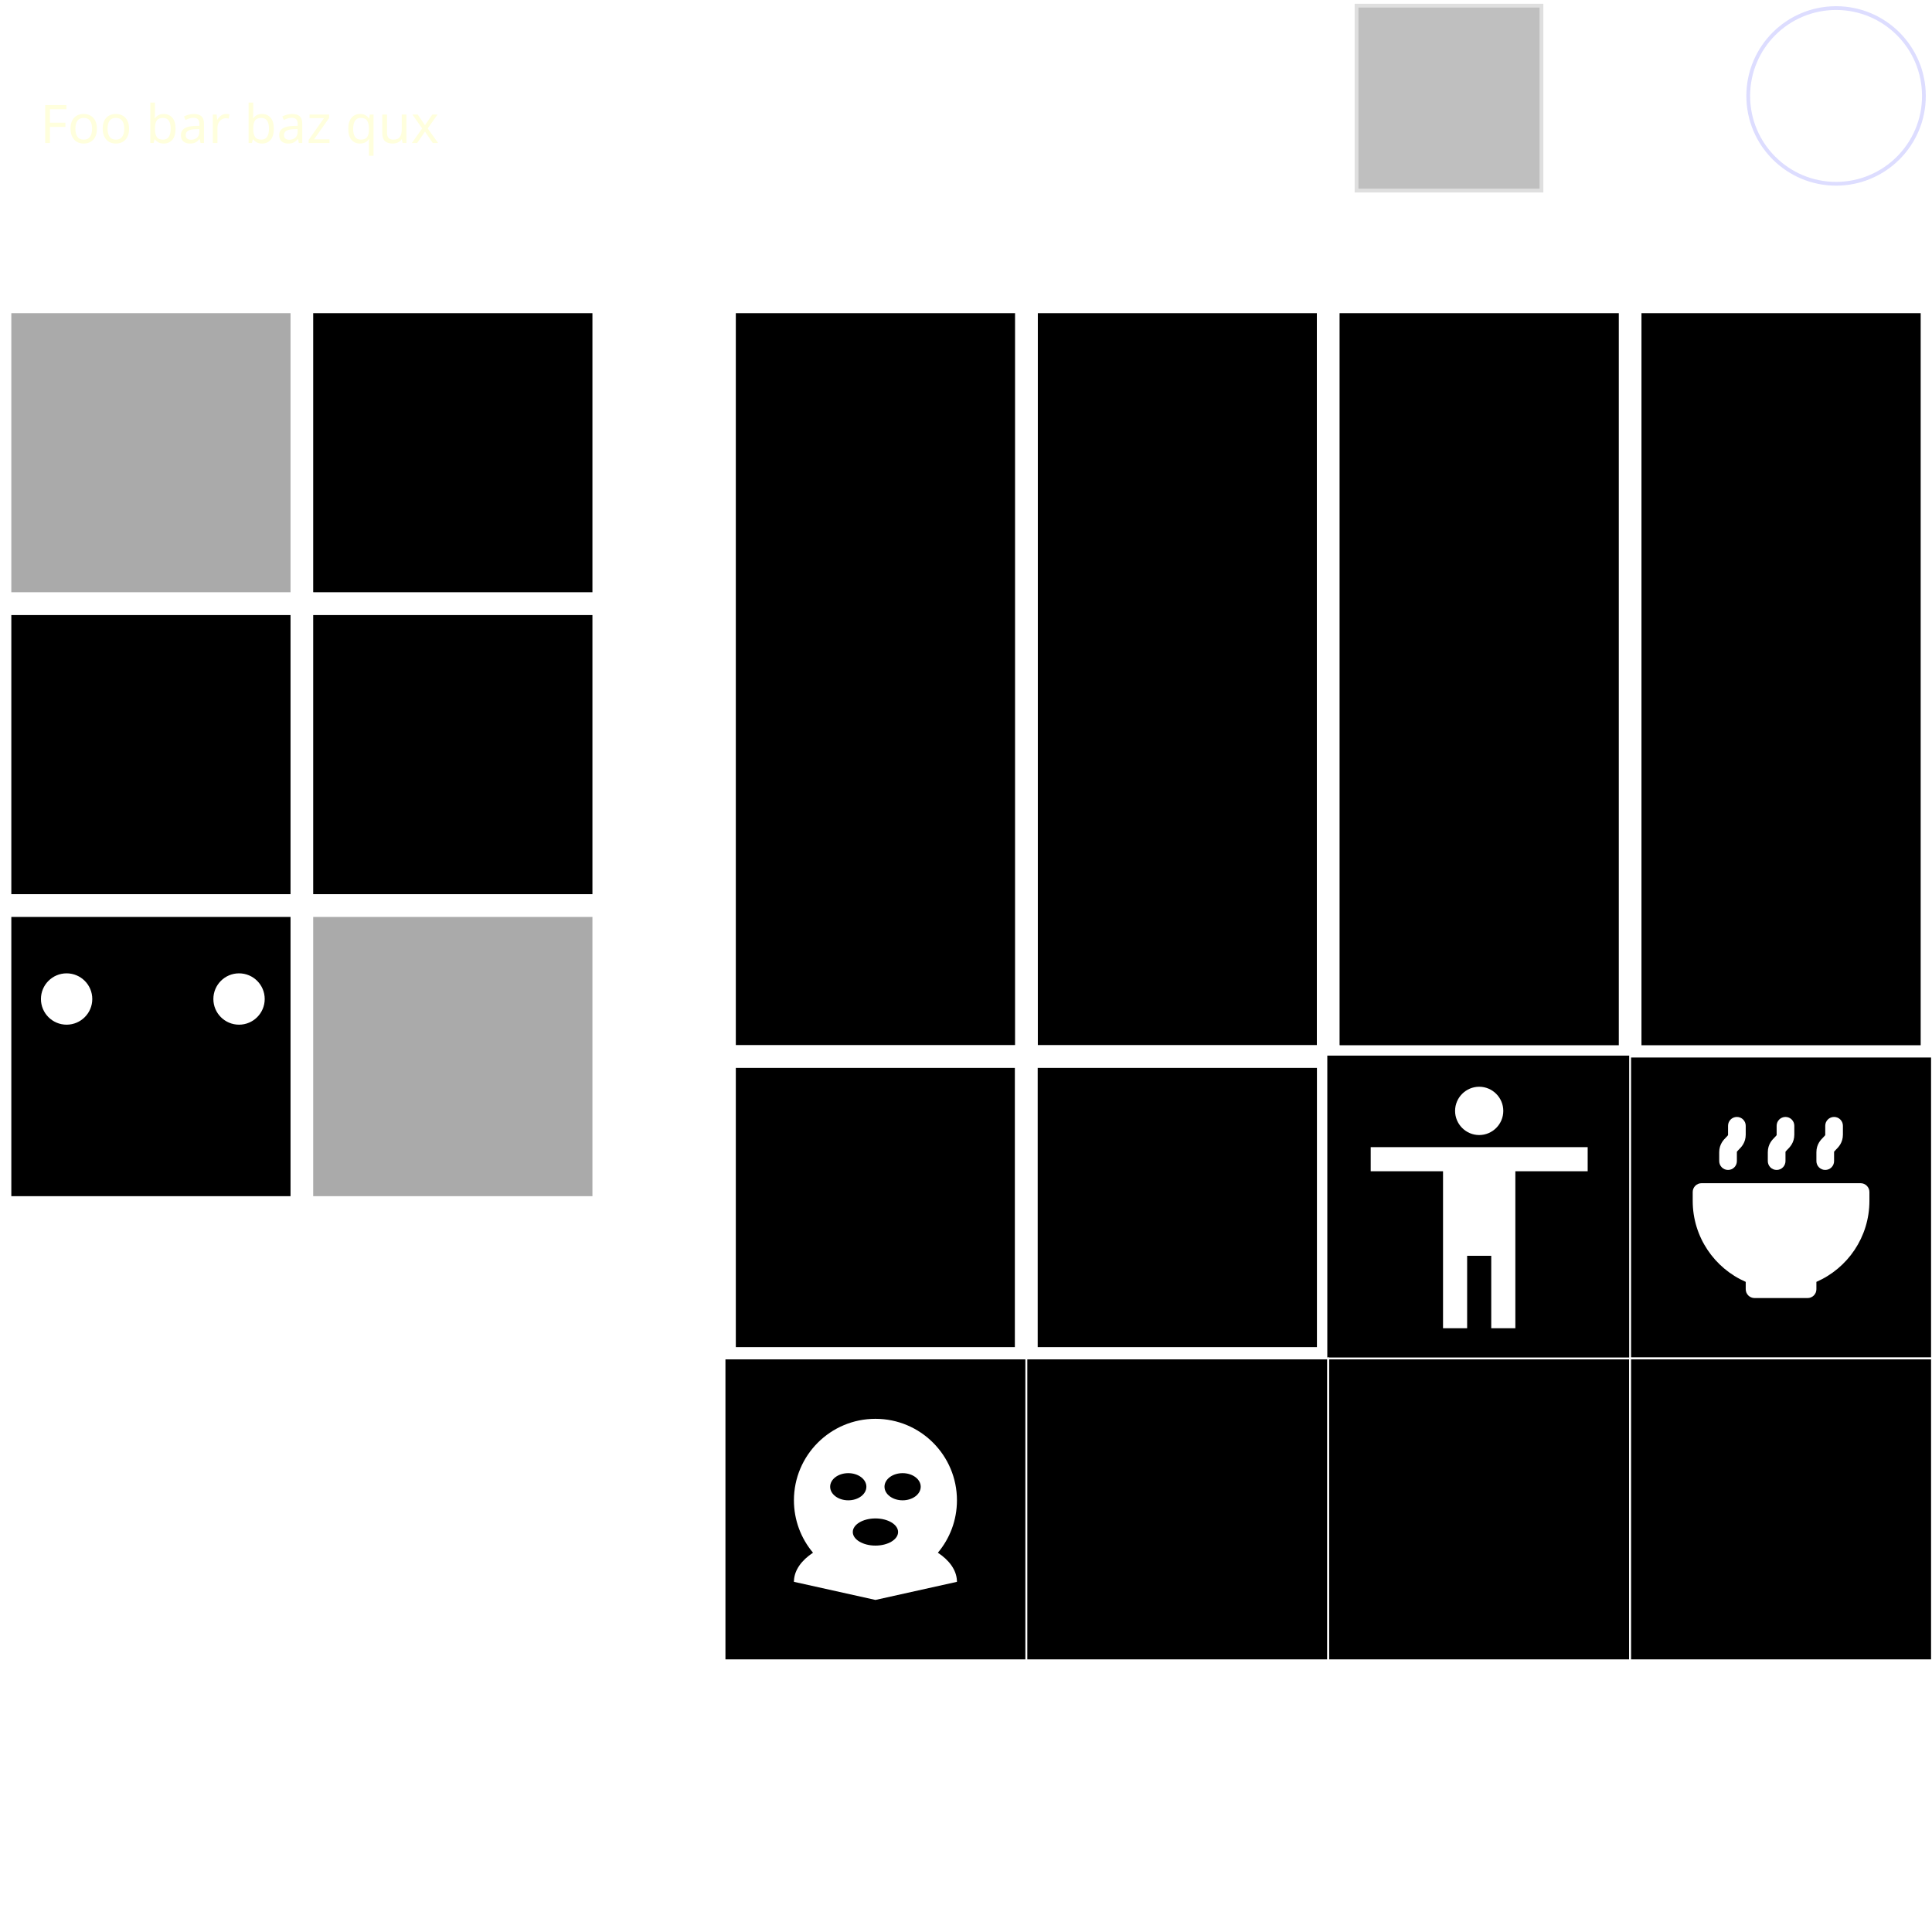
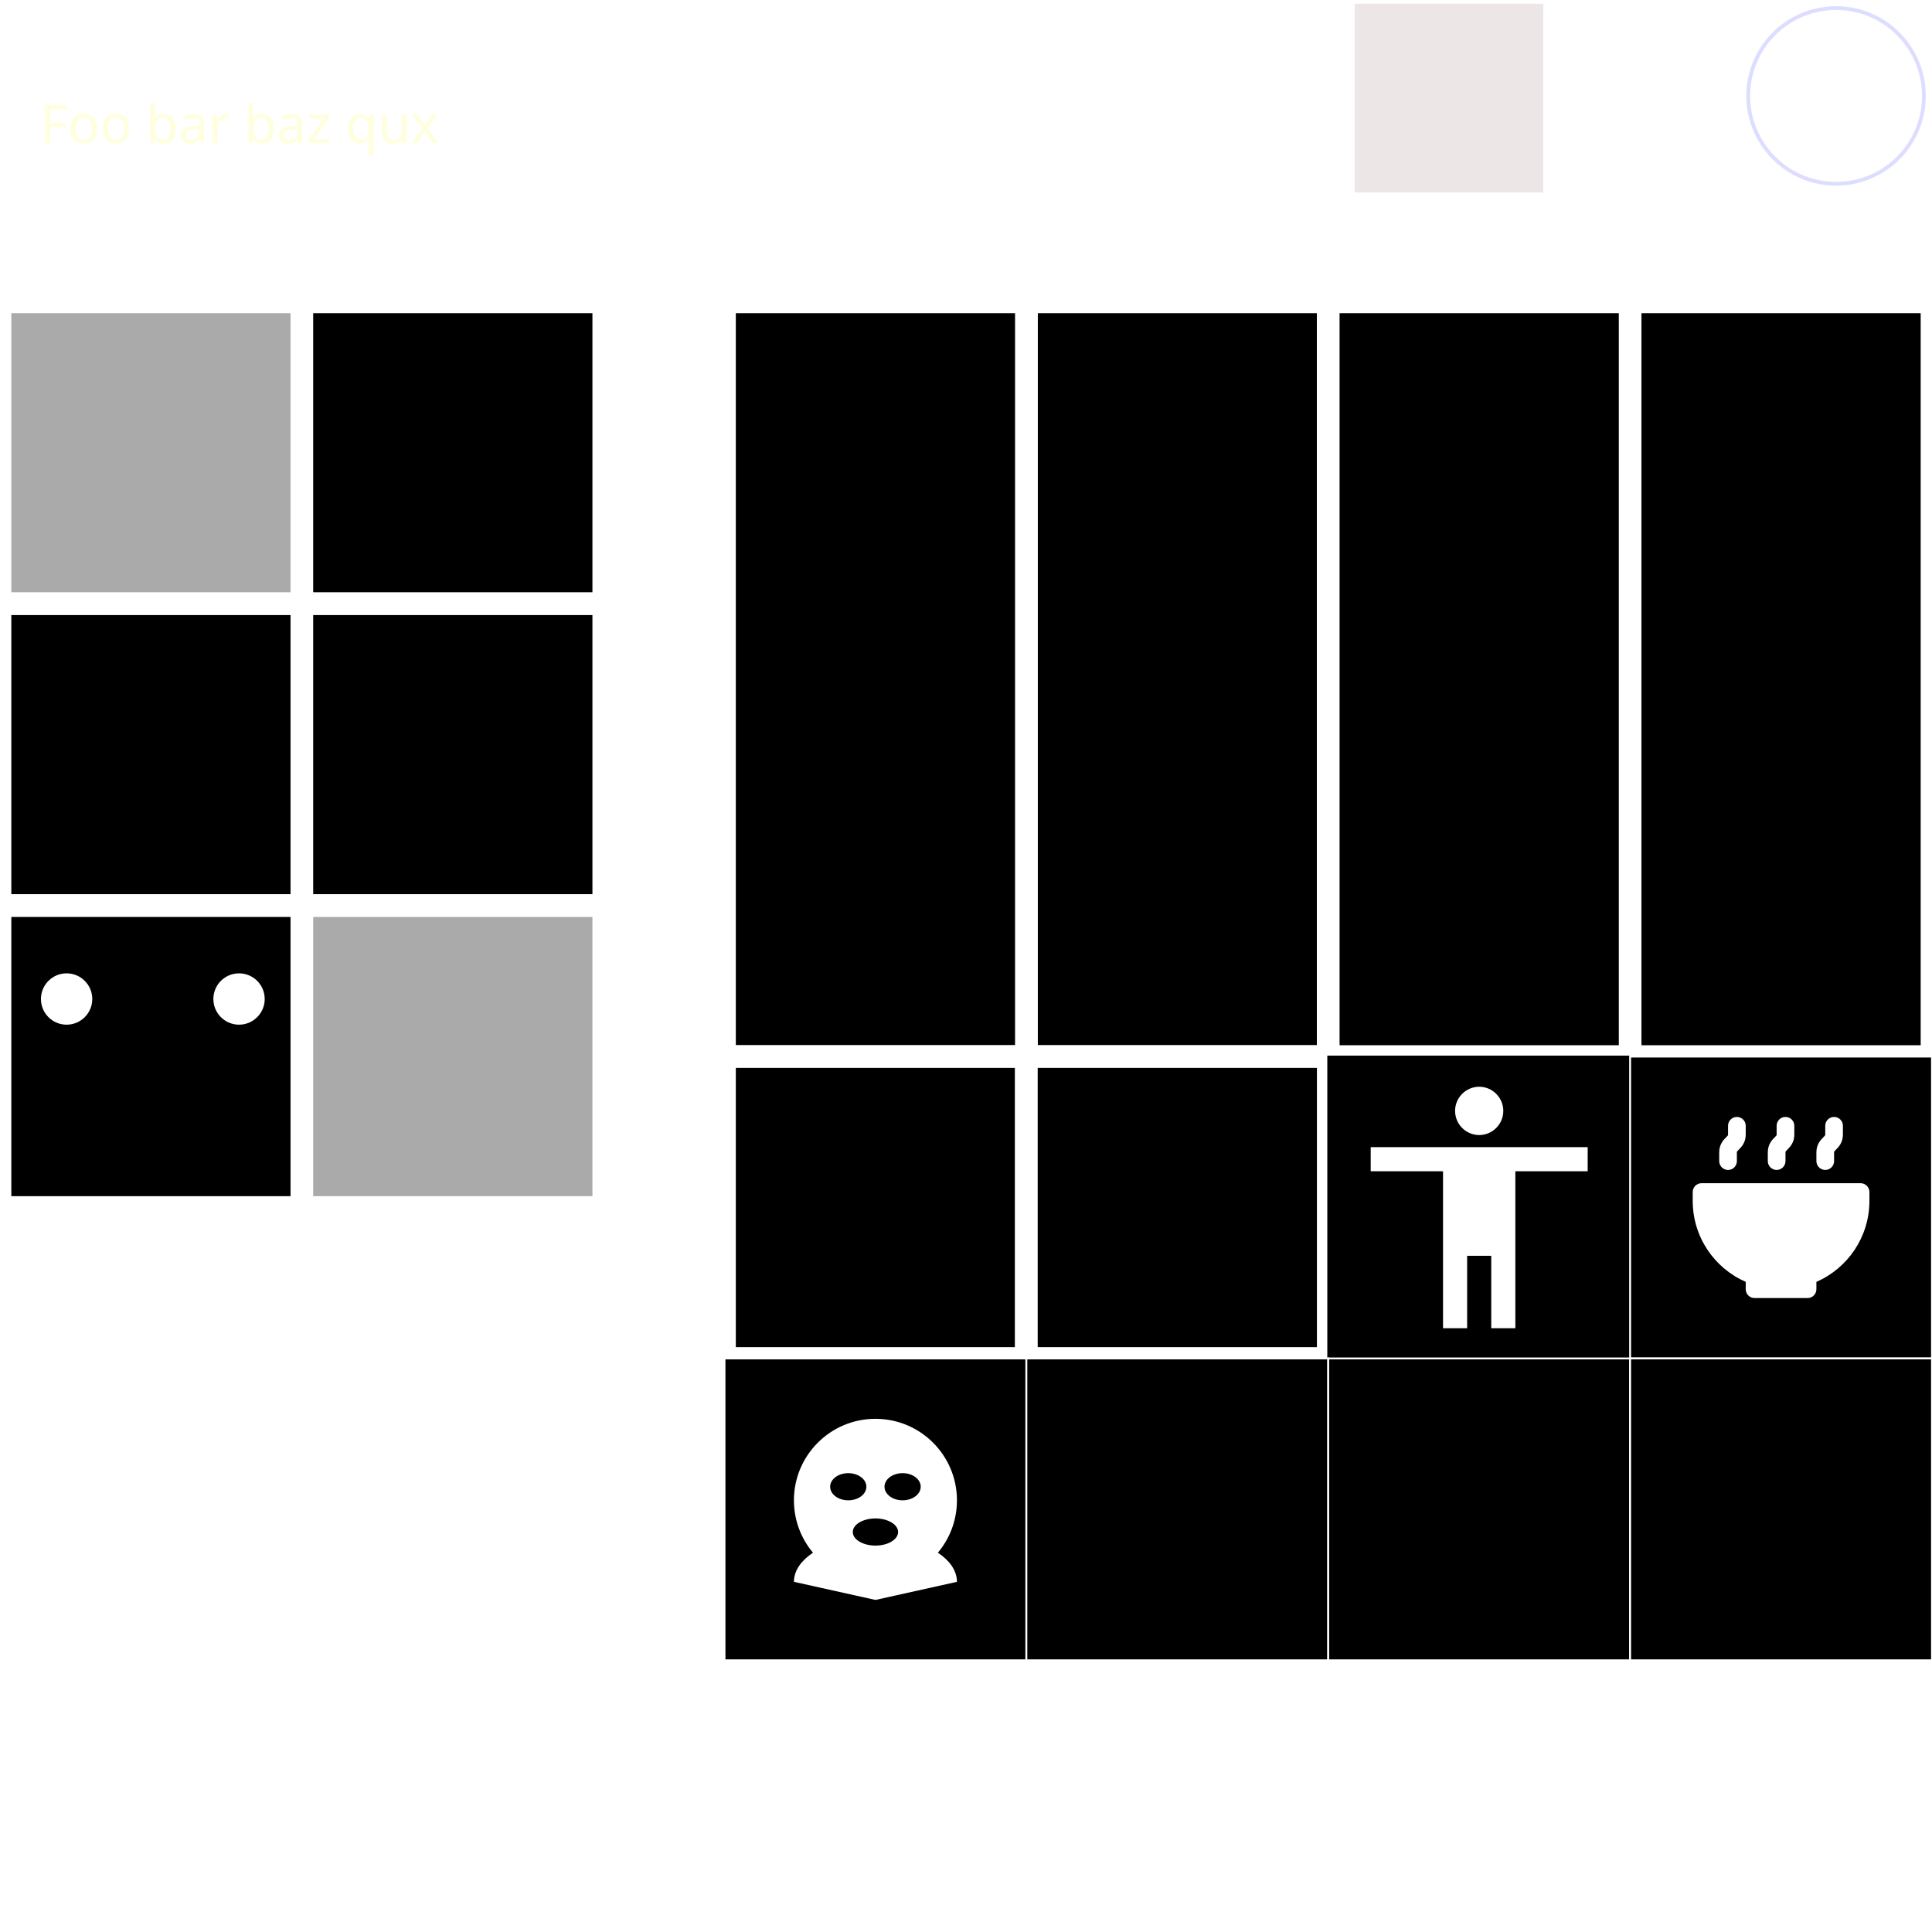
<svg xmlns="http://www.w3.org/2000/svg" xmlns:ns1="https://boxy-svg.com" width="1024" height="1024" viewBox="0 0 1024 1024" version="1.1">
  <defs>
    <ns1:grid x="0" y="0" width="16" height="16" />
  </defs>
  <g style="filter: none;">
    <polygon points="1024.000,0.000 921.600,0.000 921.600,102.400 1024.000,102.400 " style="fill-opacity: 0; stroke-width: 8px;">
      </polygon>
    <polygon points="819.200,0.000 716.800,0.000 716.800,102.400 819.200,102.400 " style="fill-opacity: 0.25; fill: none;">
      </polygon>
    <polygon points="160 320 0 320 0 160 160 160" style="stroke: rgb(255, 255, 255); fill: rgb(170, 170, 170); stroke-width: 12px;">
      </polygon>
    <polygon points="320 320 160 320 160 160 320 160" style="stroke: rgb(255, 255, 255); stroke-width: 12px;">
      </polygon>
    <polygon points="0 480 0 320 160 320 160 480" style="stroke: rgb(255, 255, 255); stroke-width: 12px;">
      </polygon>
    <polygon points="320 320 320 480 160 480 160 320" style="stroke: rgb(255, 255, 255); stroke-width: 12px;">
      </polygon>
    <polygon points="160 640 0 640 0 480 160 480" style="stroke: rgb(255, 255, 255); stroke-width: 12px;">
      </polygon>
    <polygon points="320 640 160 640 160 480 320 480" style="stroke: rgb(255, 255, 255); fill: rgb(170, 170, 170); stroke-width: 12px;">
      </polygon>
    <polygon points="704 560 544 560 544 160 704 160" style="stroke: rgb(255, 255, 255); stroke-width: 12px;">
      </polygon>
    <polygon points="1024 560 864 560 864 160 1024 160" style="stroke: rgb(255, 255, 255); stroke-width: 12px;">
      </polygon>
    <polygon points="864 160 864 560 704 560 704 160" style="stroke: rgb(255, 255, 255); stroke-width: 12px;">
      </polygon>
    <polygon points="384 560 384 160 544 160 544 560" style="stroke: rgb(255, 255, 255); stroke-width: 12px;">
      </polygon>
    <polygon points="544 720 384 720 384 560 544 560" style="stroke: rgb(255, 255, 255); stroke-width: 12px;">
      </polygon>
    <polygon points="704 720 544 720 544 560 704 560" style="stroke: rgb(255, 255, 255); stroke-width: 12px;">
      </polygon>
    <polygon points="256 0 0 0 0 128 256 128" style="fill-opacity: 0.2; fill: none; stroke-width: 4px; stroke-opacity: 0.25;">
      </polygon>
    <polygon points="864 720 704 720 704 560 864 560" style="stroke: rgb(0, 0, 0);">
      </polygon>
    <polygon points="1024 720 864 720 864 560 1024 560" style="stroke: rgb(255, 255, 255);">
      </polygon>
    <polygon points="544 880 384 880 384 720 544 720" style="stroke: rgb(255, 255, 255);">
      </polygon>
    <polygon points="704 880 544 880 544 720 704 720" style="stroke: rgb(255, 255, 255);">
      </polygon>
    <polygon points="864 880 704 880 704 720 864 720" style="stroke: rgb(255, 255, 255);">
      </polygon>
    <polygon points="1024 880 864 880 864 720 1024 720" style="stroke: rgb(255, 255, 255);">
      </polygon>
  </g>
  <g transform="matrix(1, 0, 0, 1, -160, -90)">
    <circle style="stroke: rgb(0, 0, 0); fill: rgb(255, 255, 255);" cx="195.304" cy="619.496" r="14.104">
      </circle>
    <circle style="stroke: rgb(0, 0, 0); fill: rgb(255, 255, 255);" cx="286.696" cy="619.496" r="14.104">
      </circle>
  </g>
  <g>
    <circle style="fill: none; stroke-width: 2px; stroke: rgb(221, 221, 255);" cx="973.159" cy="50.842" r="46.558" />
  </g>
  <g style="" transform="matrix(1.073919, 0, 0, 1.073919, -56.94018, -3.599732)">
-     <circle style="fill-opacity: 0.2; stroke-width: 2.794px; fill: rgb(163, 135, 135); stroke-opacity: 0.5; stroke: rgb(255, 255, 255); visibility: hidden;" cx="768.159" cy="50.842" r="46.558" />
-     <polygon points="814.717 5.214 721.6 5.214 721.6 98.331 814.717 98.331" style="fill-opacity: 0.25; stroke: rgb(255, 255, 255); stroke-width: 3.725px; stroke-opacity: 0.5;">
+     <circle style="fill-opacity: 0.2; stroke-width: 2.794px; stroke-opacity: 0.5; visibility: hidden; fill: rgb(187, 159, 159);" cx="768.159" cy="50.842" r="46.558" />
+     <polygon points="814.717 5.214 721.6 5.214 721.6 98.331 814.717 98.331" style="fill-opacity: 0.25; stroke-width: 3.725px; stroke-opacity: 0.5; fill: rgb(187, 159, 159);">
      </polygon>
  </g>
  <g style="" transform="matrix(1.408785, 0, 0, 1.408785, -52.03656, -27.1814)">
    <text style="fill: rgb(255, 255, 221); font-family: 'American Typewriter'; font-size: 20px; white-space: pre;" x="52" y="73.095">Foo bar baz qux</text>
  </g>
  <g transform="matrix(10.30466, 0, 0, 10.32257, 1094.995, 372.3014)" style="">
    <defs />
    <path d="M -30.18 19.733 C -29.498 19.733 -28.94 20.291 -28.94 20.973 C -28.94 21.655 -29.498 22.213 -30.18 22.213 C -30.862 22.213 -31.42 21.655 -31.42 20.973 C -31.42 20.291 -30.862 19.733 -30.18 19.733 Z M -24.6 24.073 L -28.32 24.073 L -28.32 32.133 L -29.56 32.133 L -29.56 28.413 L -30.8 28.413 L -30.8 32.133 L -32.04 32.133 L -32.04 24.073 L -35.76 24.073 L -35.76 22.833 L -24.6 22.833 L -24.6 24.073 Z" style="fill: rgb(255, 255, 255); transform-origin: -30.18px 22.371px; stroke-width: 0.388px;" />
  </g>
  <g transform="matrix(4.934044, 0, 0, 4.934044, 884.7916, 586.9591)" style="">
    <defs />
    <path d="M 8.204 1.971 C 8.204 1.447 7.779 1.022 7.254 1.022 C 6.73 1.022 6.305 1.447 6.305 1.971 L 6.305 2.92 C 6.305 2.926 6.306 2.932 6.306 2.937 C 6.309 2.979 6.31 2.996 6.109 3.198 L 6.09 3.217 C 5.836 3.47 5.356 3.949 5.356 4.818 L 5.356 5.767 C 5.356 6.291 5.781 6.716 6.305 6.716 C 6.83 6.716 7.254 6.291 7.254 5.767 L 7.254 4.818 C 7.254 4.812 7.254 4.806 7.254 4.801 C 7.251 4.759 7.25 4.742 7.451 4.54 L 7.47 4.521 C 7.723 4.268 8.204 3.789 8.204 2.92 L 8.204 1.971 Z M 2.509 9.089 C 2.509 8.565 2.934 8.14 3.458 8.14 L 20.542 8.14 C 21.066 8.14 21.491 8.565 21.491 9.089 L 21.491 10.038 C 21.491 13.93 19.148 17.275 15.796 18.739 L 15.796 19.529 C 15.796 20.053 15.372 20.478 14.847 20.478 L 9.153 20.478 C 8.629 20.478 8.204 20.053 8.204 19.529 L 8.204 18.739 C 4.852 17.275 2.509 13.93 2.509 10.038 L 2.509 9.089 Z M 17.695 1.022 C 18.219 1.022 18.644 1.447 18.644 1.971 L 18.644 2.92 C 18.644 3.789 18.163 4.268 17.91 4.521 L 17.891 4.54 C 17.69 4.742 17.691 4.759 17.694 4.801 C 17.694 4.806 17.695 4.812 17.695 4.818 L 17.695 5.767 C 17.695 6.291 17.27 6.716 16.746 6.716 C 16.221 6.716 15.796 6.291 15.796 5.767 L 15.796 4.818 C 15.796 3.949 16.277 3.47 16.53 3.217 L 16.549 3.198 C 16.75 2.996 16.749 2.979 16.746 2.937 C 16.746 2.932 16.746 2.926 16.746 2.92 L 16.746 1.971 C 16.746 1.447 17.17 1.022 17.695 1.022 Z M 13.424 1.971 C 13.424 1.447 12.999 1.022 12.475 1.022 C 11.95 1.022 11.525 1.447 11.525 1.971 L 11.525 2.92 C 11.525 2.926 11.526 2.932 11.526 2.937 C 11.529 2.979 11.53 2.996 11.329 3.198 L 11.31 3.217 C 11.057 3.47 10.576 3.949 10.576 4.818 L 10.576 5.767 C 10.576 6.291 11.001 6.716 11.525 6.716 C 12.05 6.716 12.475 6.291 12.475 5.767 L 12.475 4.818 C 12.475 4.812 12.474 4.806 12.474 4.801 C 12.471 4.759 12.47 4.742 12.671 4.54 L 12.69 4.521 C 12.943 4.268 13.424 3.789 13.424 2.92 L 13.424 1.971 Z" style="fill: rgb(255, 255, 255);" />
  </g>
  <g transform="matrix(6.9503, 0, 0, 6.9503, 380.5964, 716.5966)" style="">
    <defs />
    <path d="M 12 5.094 C 15.433 5.094 18.216 7.877 18.216 11.309 C 18.216 12.831 17.669 14.225 16.761 15.305 C 17.628 15.878 18.166 16.61 18.212 17.411 L 18.216 17.525 L 12 18.906 L 5.784 17.525 L 5.788 17.411 C 5.834 16.61 6.372 15.878 7.239 15.305 C 6.331 14.225 5.784 12.831 5.784 11.309 C 5.784 7.877 8.567 5.094 12 5.094 Z M 12 12.691 C 11.046 12.691 10.273 13.154 10.273 13.727 C 10.273 14.299 11.046 14.762 12 14.762 C 12.954 14.762 13.727 14.299 13.727 13.727 C 13.727 13.154 12.954 12.691 12 12.691 Z M 9.928 9.238 C 9.165 9.238 8.547 9.701 8.547 10.273 C 8.547 10.846 9.165 11.309 9.928 11.309 C 10.691 11.309 11.309 10.846 11.309 10.273 C 11.309 9.701 10.691 9.238 9.928 9.238 Z M 14.072 9.238 C 13.309 9.238 12.691 9.701 12.691 10.273 C 12.691 10.846 13.309 11.309 14.072 11.309 C 14.835 11.309 15.453 10.846 15.453 10.273 C 15.453 9.701 14.835 9.238 14.072 9.238 Z" style="fill: rgb(255, 255, 255);" />
  </g>
</svg>
